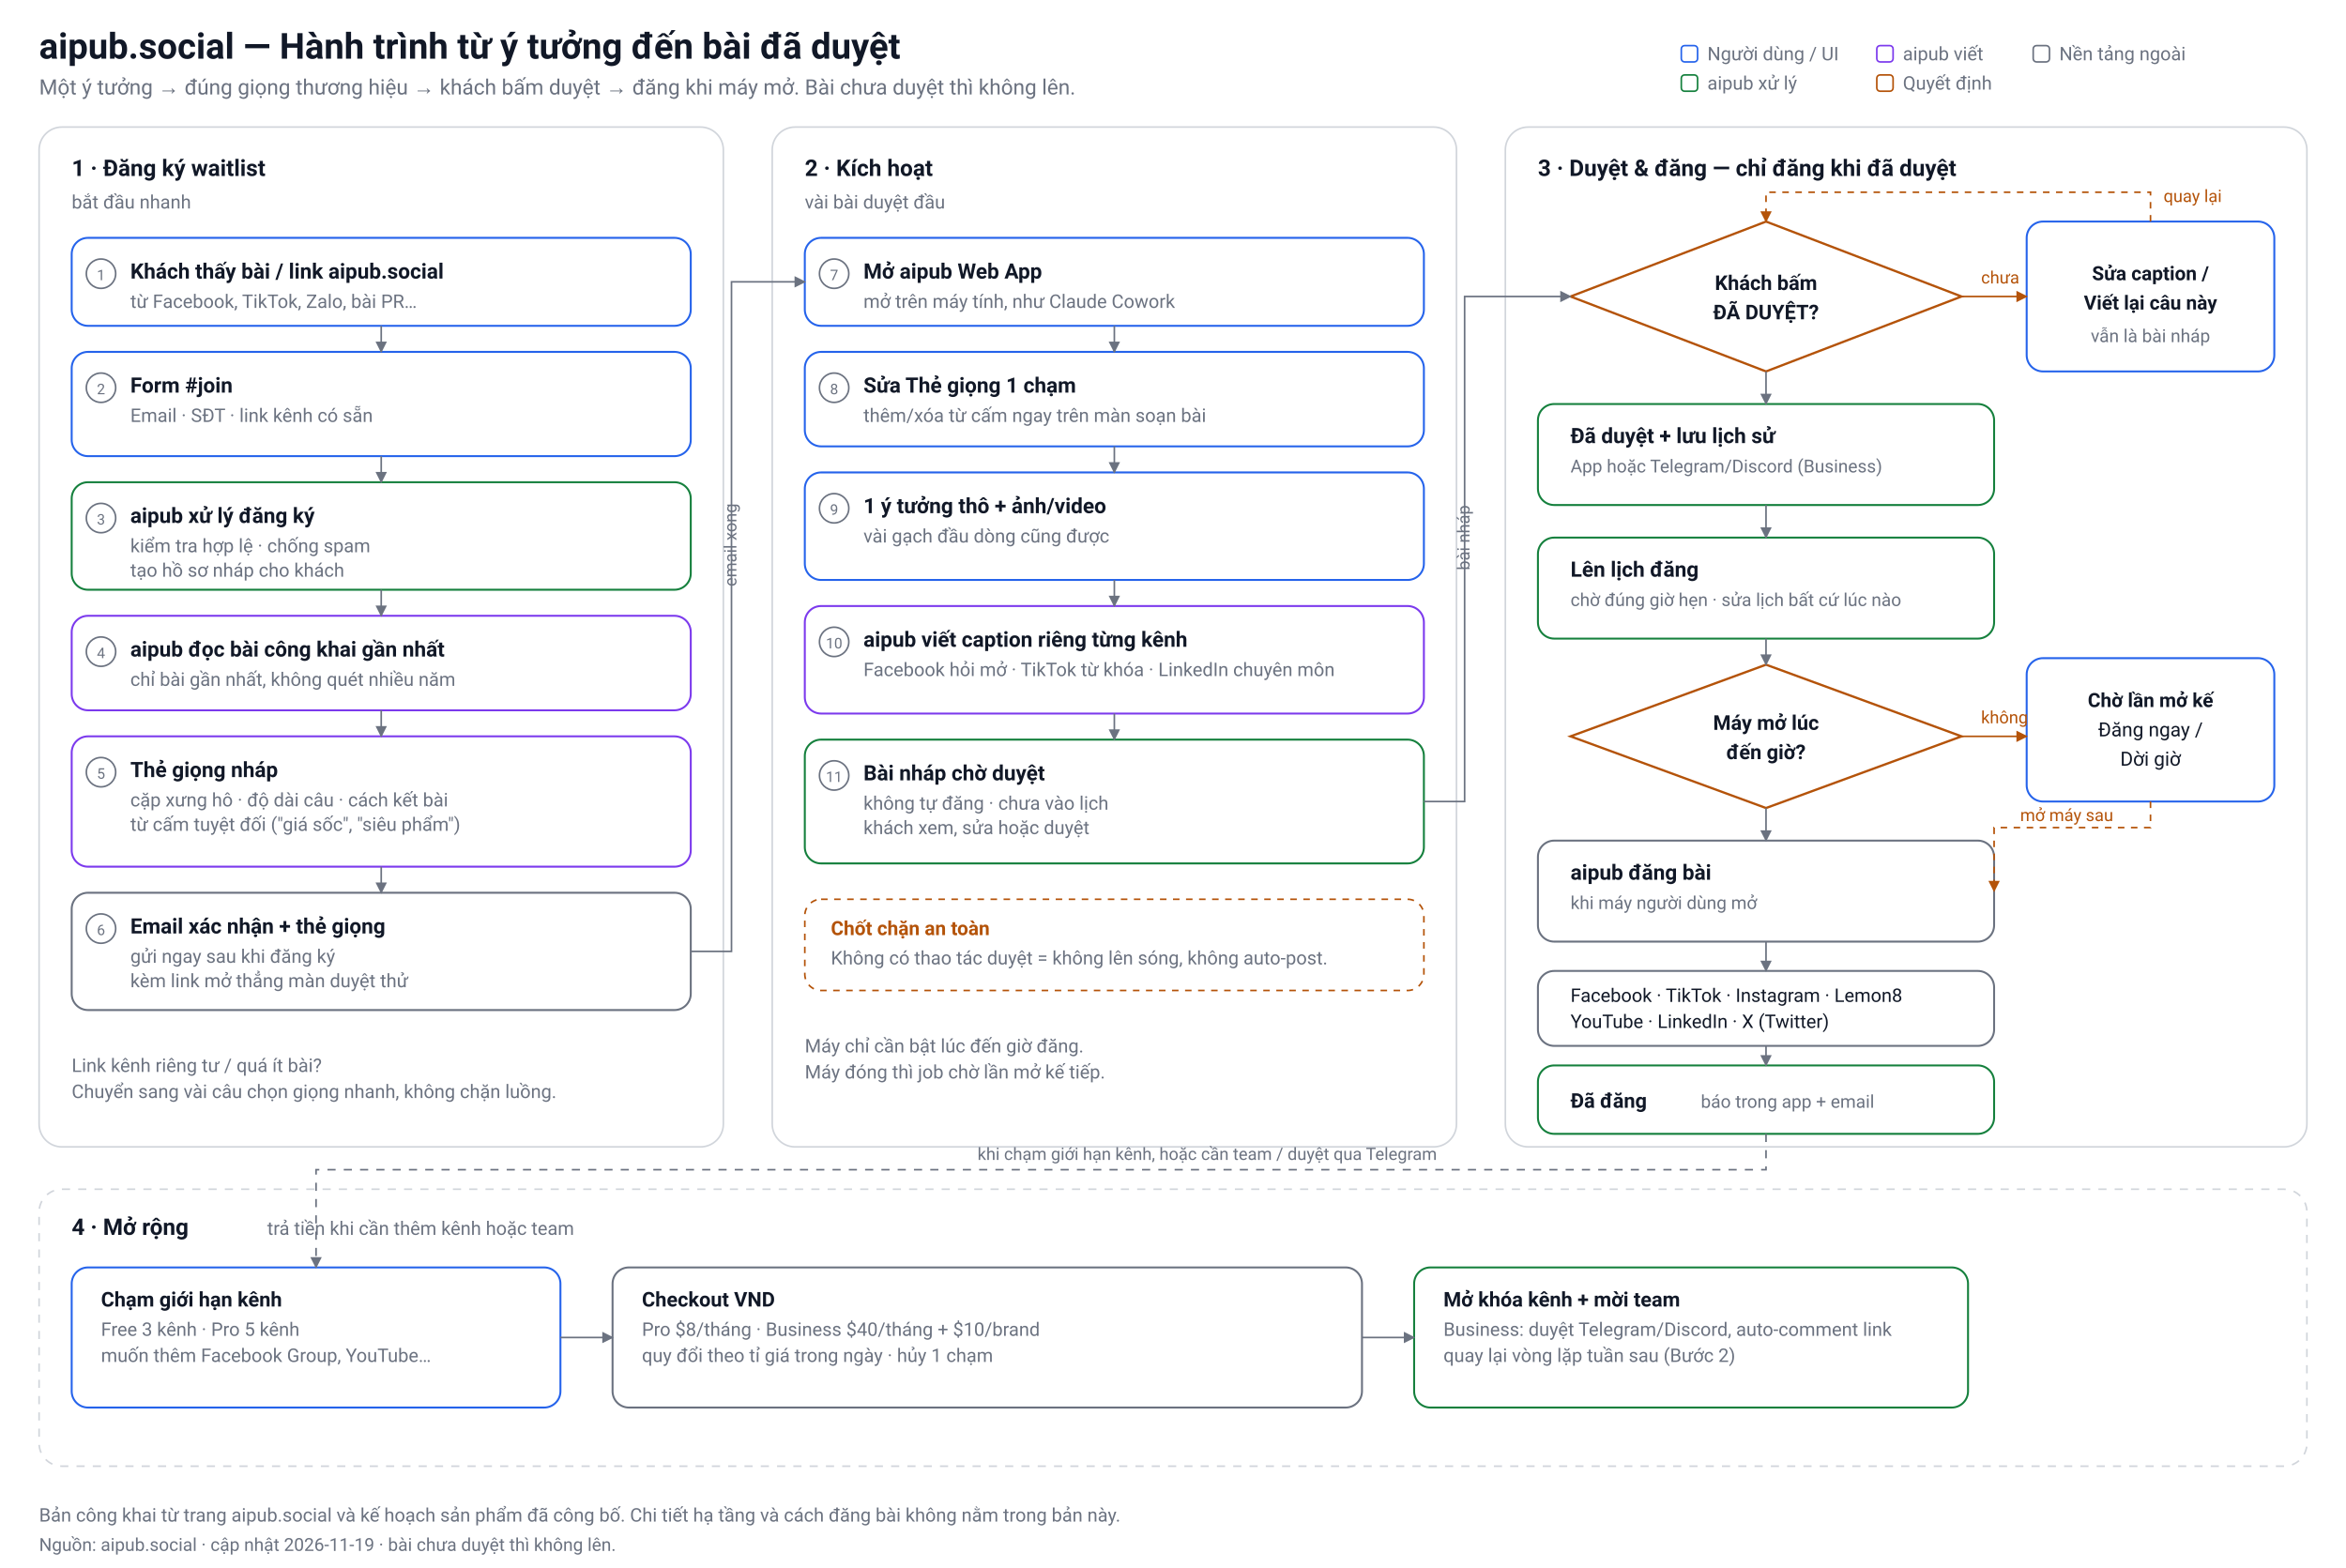
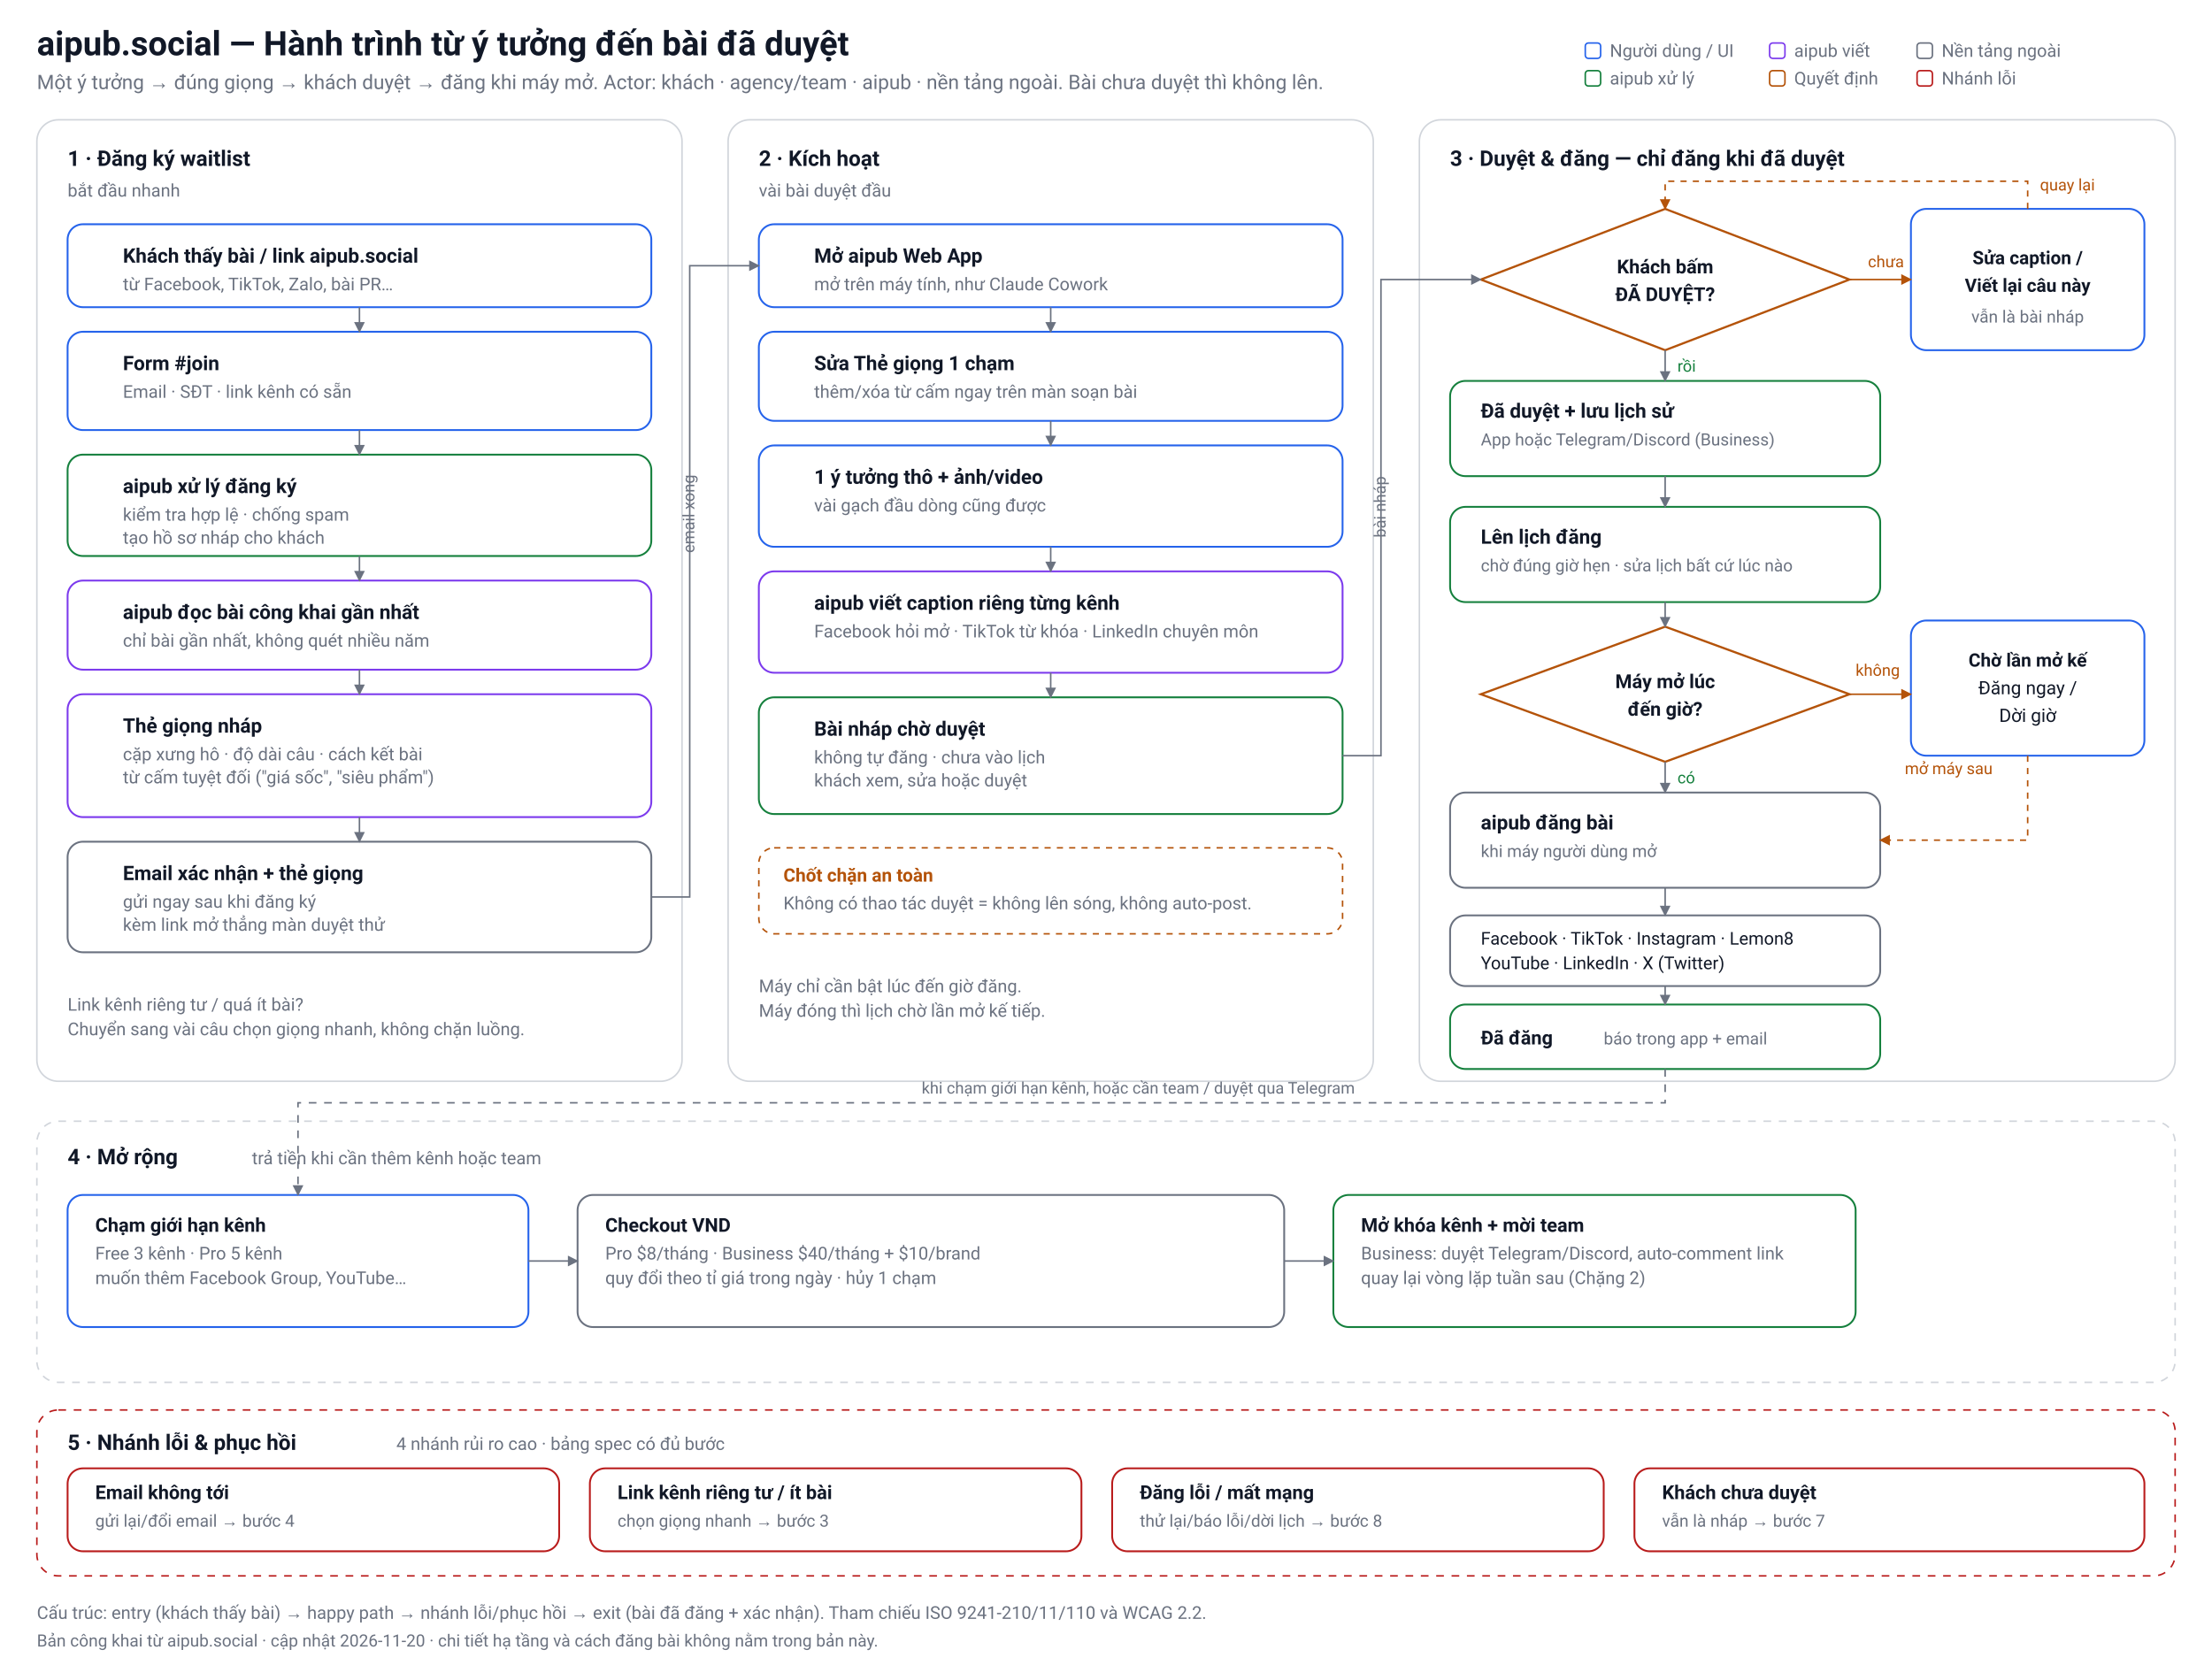
- <svg xmlns="http://www.w3.org/2000/svg" viewBox="0 0 1440 962" role="img" aria-labelledby="t d" font-family="ui-sans-serif, system-ui, -apple-system, 'Segoe UI', Roboto, 'Helvetica Neue', Arial, sans-serif">
+ <svg xmlns="http://www.w3.org/2000/svg" viewBox="0 0 1440 1084" role="img" aria-labelledby="t d" font-family="ui-sans-serif, system-ui, -apple-system, 'Segoe UI', Roboto, 'Helvetica Neue', Arial, sans-serif">
  <defs>
    <marker id="arrow" viewBox="0 0 10 10" refX="9" refY="5" markerWidth="7" markerHeight="7" orient="auto-start-reverse">
      <path d="M 0 0 L 10 5 L 0 10 z" fill="var(--muted, #6b7280)" />
    </marker>
    <marker id="arrow-warn" viewBox="0 0 10 10" refX="9" refY="5" markerWidth="7" markerHeight="7" orient="auto-start-reverse">
      <path d="M 0 0 L 10 5 L 0 10 z" fill="var(--warning, #b45309)" />
    </marker>
  </defs>
  <text x="24" y="36" font-size="22" font-weight="700" fill="var(--fg, #111827)">aipub.social — Hành trình từ ý tưởng đến bài đã duyệt</text>
-   <text x="24" y="58" font-size="13" fill="var(--muted, #6b7280)">Một ý tưởng → đúng giọng thương hiệu → khách bấm duyệt → đăng khi máy mở. Bài chưa duyệt thì không lên.</text>
+   <text x="24" y="58" font-size="13" fill="var(--muted, #6b7280)">Một ý tưởng → đúng giọng → khách duyệt → đăng khi máy mở. Actor: khách · agency/team · aipub · nền tảng ngoài. Bài chưa duyệt thì không lên.</text>
  <g font-size="11.5" fill="var(--muted, #6b7280)">
    <rect x="1032" y="28" width="10" height="10" rx="2" fill="var(--surface, #fff)" stroke="var(--c1, #2563eb)" />
    <text x="1048" y="37">Người dùng / UI</text>
    <rect x="1032" y="46" width="10" height="10" rx="2" fill="var(--surface, #fff)" stroke="var(--success, #15803d)" />
    <text x="1048" y="55">aipub xử lý</text>
    <rect x="1152" y="28" width="10" height="10" rx="2" fill="var(--surface, #fff)" stroke="var(--c2, #7c3aed)" />
    <text x="1168" y="37">aipub viết</text>
    <rect x="1152" y="46" width="10" height="10" rx="2" fill="var(--surface, #fff)" stroke="var(--warning, #b45309)" />
    <text x="1168" y="55">Quyết định</text>
    <rect x="1248" y="28" width="10" height="10" rx="2" fill="var(--surface, #fff)" stroke="var(--muted, #6b7280)" />
    <text x="1264" y="37">Nền tảng ngoài</text>
+     <rect x="1248" y="46" width="10" height="10" rx="2" fill="var(--surface, #fff)" stroke="var(--error, #b91c1c)" />
+     <text x="1264" y="55">Nhánh lỗi</text>
  </g>
  <rect x="24" y="78" width="420" height="626" rx="14" fill="none" stroke="var(--border, #d1d5db)" />
  <rect x="474" y="78" width="420" height="626" rx="14" fill="none" stroke="var(--border, #d1d5db)" />
  <rect x="924" y="78" width="492" height="626" rx="14" fill="none" stroke="var(--border, #d1d5db)" />
  <rect x="24" y="730" width="1392" height="170" rx="14" fill="none" stroke="var(--border, #d1d5db)" stroke-dasharray="5 5" />
  <text x="44" y="108" font-size="14" font-weight="700" fill="var(--fg, #111827)">1 · Đăng ký waitlist</text>
  <text x="44" y="128" font-size="11.5" fill="var(--muted, #6b7280)">bắt đầu nhanh</text>
  <text x="494" y="108" font-size="14" font-weight="700" fill="var(--fg, #111827)">2 · Kích hoạt</text>
  <text x="494" y="128" font-size="11.5" fill="var(--muted, #6b7280)">vài bài duyệt đầu</text>
  <text x="944" y="108" font-size="14" font-weight="700" fill="var(--fg, #111827)">3 · Duyệt &amp; đăng — chỉ đăng khi đã duyệt</text>
  <text x="44" y="758" font-size="14" font-weight="700" fill="var(--fg, #111827)">4 · Mở rộng</text>
  <text x="164" y="758" font-size="11.5" fill="var(--muted, #6b7280)">trả tiền khi cần thêm kênh hoặc team</text>
  <g>
    <rect x="44" y="146" width="380" height="54" rx="10" fill="var(--surface, #fff)" stroke="var(--c1, #2563eb)" stroke-width="1.2" />
-     <circle cx="62" cy="168" r="9" fill="none" stroke="var(--muted, #6b7280)" />
-     <text x="62" y="172" text-anchor="middle" font-size="9" fill="var(--muted, #6b7280)">1</text>
    <text x="80" y="171" font-size="13" font-weight="600" fill="var(--fg, #111827)">Khách thấy bài / link aipub.social</text>
    <text x="80" y="189" font-size="11.5" fill="var(--muted, #6b7280)">từ Facebook, TikTok, Zalo, bài PR…</text>
  </g>
  <g>
    <rect x="44" y="216" width="380" height="64" rx="10" fill="var(--surface, #fff)" stroke="var(--c1, #2563eb)" stroke-width="1.2" />
-     <circle cx="62" cy="238" r="9" fill="none" stroke="var(--muted, #6b7280)" />
-     <text x="62" y="242" text-anchor="middle" font-size="9" fill="var(--muted, #6b7280)">2</text>
    <text x="80" y="241" font-size="13" font-weight="600" fill="var(--fg, #111827)">Form #join</text>
    <text x="80" y="259" font-size="11.5" fill="var(--muted, #6b7280)">Email · SĐT · link kênh có sẵn</text>
  </g>
  <g>
    <rect x="44" y="296" width="380" height="66" rx="10" fill="var(--surface, #fff)" stroke="var(--success, #15803d)" stroke-width="1.2" />
-     <circle cx="62" cy="318" r="9" fill="none" stroke="var(--muted, #6b7280)" />
-     <text x="62" y="322" text-anchor="middle" font-size="9" fill="var(--muted, #6b7280)">3</text>
    <text x="80" y="321" font-size="13" font-weight="600" fill="var(--fg, #111827)">aipub xử lý đăng ký</text>
    <text x="80" y="339" font-size="11.5" fill="var(--muted, #6b7280)">kiểm tra hợp lệ · chống spam</text>
    <text x="80" y="354" font-size="11.5" fill="var(--muted, #6b7280)">tạo hồ sơ nháp cho khách</text>
  </g>
  <g>
    <rect x="44" y="378" width="380" height="58" rx="10" fill="var(--surface, #fff)" stroke="var(--c2, #7c3aed)" stroke-width="1.2" />
-     <circle cx="62" cy="400" r="9" fill="none" stroke="var(--muted, #6b7280)" />
-     <text x="62" y="404" text-anchor="middle" font-size="9" fill="var(--muted, #6b7280)">4</text>
    <text x="80" y="403" font-size="13" font-weight="600" fill="var(--fg, #111827)">aipub đọc bài công khai gần nhất</text>
    <text x="80" y="421" font-size="11.5" fill="var(--muted, #6b7280)">chỉ bài gần nhất, không quét nhiều năm</text>
  </g>
  <g>
    <rect x="44" y="452" width="380" height="80" rx="10" fill="var(--surface, #fff)" stroke="var(--c2, #7c3aed)" stroke-width="1.2" />
-     <circle cx="62" cy="474" r="9" fill="none" stroke="var(--muted, #6b7280)" />
-     <text x="62" y="478" text-anchor="middle" font-size="9" fill="var(--muted, #6b7280)">5</text>
    <text x="80" y="477" font-size="13" font-weight="600" fill="var(--fg, #111827)">Thẻ giọng nháp</text>
    <text x="80" y="495" font-size="11.5" fill="var(--muted, #6b7280)">cặp xưng hô · độ dài câu · cách kết bài</text>
    <text x="80" y="510" font-size="11.5" fill="var(--muted, #6b7280)">từ cấm tuyệt đối ("giá sốc", "siêu phẩm")</text>
  </g>
  <g>
    <rect x="44" y="548" width="380" height="72" rx="10" fill="var(--surface, #fff)" stroke="var(--muted, #6b7280)" stroke-width="1.2" />
-     <circle cx="62" cy="570" r="9" fill="none" stroke="var(--muted, #6b7280)" />
-     <text x="62" y="574" text-anchor="middle" font-size="9" fill="var(--muted, #6b7280)">6</text>
    <text x="80" y="573" font-size="13" font-weight="600" fill="var(--fg, #111827)">Email xác nhận + thẻ giọng</text>
    <text x="80" y="591" font-size="11.5" fill="var(--muted, #6b7280)">gửi ngay sau khi đăng ký</text>
    <text x="80" y="606" font-size="11.5" fill="var(--muted, #6b7280)">kèm link mở thẳng màn duyệt thử</text>
  </g>
  <text x="44" y="658" font-size="11.5" fill="var(--muted, #6b7280)">Link kênh riêng tư / quá ít bài?</text>
  <text x="44" y="674" font-size="11.5" fill="var(--muted, #6b7280)">Chuyển sang vài câu chọn giọng nhanh, không chặn luồng.</text>
  <path d="M 234 200 V 216" fill="none" stroke="var(--muted, #6b7280)" marker-end="url(#arrow)" />
  <path d="M 234 280 V 296" fill="none" stroke="var(--muted, #6b7280)" marker-end="url(#arrow)" />
  <path d="M 234 362 V 378" fill="none" stroke="var(--muted, #6b7280)" marker-end="url(#arrow)" />
  <path d="M 234 436 V 452" fill="none" stroke="var(--muted, #6b7280)" marker-end="url(#arrow)" />
  <path d="M 234 532 V 548" fill="none" stroke="var(--muted, #6b7280)" marker-end="url(#arrow)" />
  <g>
    <rect x="494" y="146" width="380" height="54" rx="10" fill="var(--surface, #fff)" stroke="var(--c1, #2563eb)" stroke-width="1.2" />
-     <circle cx="512" cy="168" r="9" fill="none" stroke="var(--muted, #6b7280)" />
-     <text x="512" y="172" text-anchor="middle" font-size="9" fill="var(--muted, #6b7280)">7</text>
    <text x="530" y="171" font-size="13" font-weight="600" fill="var(--fg, #111827)">Mở aipub Web App</text>
    <text x="530" y="189" font-size="11.5" fill="var(--muted, #6b7280)">mở trên máy tính, như Claude Cowork</text>
  </g>
  <g>
    <rect x="494" y="216" width="380" height="58" rx="10" fill="var(--surface, #fff)" stroke="var(--c1, #2563eb)" stroke-width="1.2" />
-     <circle cx="512" cy="238" r="9" fill="none" stroke="var(--muted, #6b7280)" />
-     <text x="512" y="242" text-anchor="middle" font-size="9" fill="var(--muted, #6b7280)">8</text>
    <text x="530" y="241" font-size="13" font-weight="600" fill="var(--fg, #111827)">Sửa Thẻ giọng 1 chạm</text>
    <text x="530" y="259" font-size="11.5" fill="var(--muted, #6b7280)">thêm/xóa từ cấm ngay trên màn soạn bài</text>
  </g>
  <g>
    <rect x="494" y="290" width="380" height="66" rx="10" fill="var(--surface, #fff)" stroke="var(--c1, #2563eb)" stroke-width="1.2" />
-     <circle cx="512" cy="312" r="9" fill="none" stroke="var(--muted, #6b7280)" />
-     <text x="512" y="316" text-anchor="middle" font-size="9" fill="var(--muted, #6b7280)">9</text>
    <text x="530" y="315" font-size="13" font-weight="600" fill="var(--fg, #111827)">1 ý tưởng thô + ảnh/video</text>
    <text x="530" y="333" font-size="11.5" fill="var(--muted, #6b7280)">vài gạch đầu dòng cũng được</text>
  </g>
  <g>
    <rect x="494" y="372" width="380" height="66" rx="10" fill="var(--surface, #fff)" stroke="var(--c2, #7c3aed)" stroke-width="1.2" />
-     <circle cx="512" cy="394" r="9" fill="none" stroke="var(--muted, #6b7280)" />
-     <text x="512" y="398" text-anchor="middle" font-size="9" fill="var(--muted, #6b7280)">10</text>
    <text x="530" y="397" font-size="13" font-weight="600" fill="var(--fg, #111827)">aipub viết caption riêng từng kênh</text>
    <text x="530" y="415" font-size="11.5" fill="var(--muted, #6b7280)">Facebook hỏi mở · TikTok từ khóa · LinkedIn chuyên môn</text>
  </g>
  <g>
    <rect x="494" y="454" width="380" height="76" rx="10" fill="var(--surface, #fff)" stroke="var(--success, #15803d)" stroke-width="1.2" />
-     <circle cx="512" cy="476" r="9" fill="none" stroke="var(--muted, #6b7280)" />
-     <text x="512" y="480" text-anchor="middle" font-size="9" fill="var(--muted, #6b7280)">11</text>
    <text x="530" y="479" font-size="13" font-weight="600" fill="var(--fg, #111827)">Bài nháp chờ duyệt</text>
    <text x="530" y="497" font-size="11.5" fill="var(--muted, #6b7280)">không tự đăng · chưa vào lịch</text>
    <text x="530" y="512" font-size="11.5" fill="var(--muted, #6b7280)">khách xem, sửa hoặc duyệt</text>
  </g>
  <rect x="494" y="552" width="380" height="56" rx="10" fill="none" stroke="var(--warning, #b45309)" stroke-dasharray="4 4" />
  <text x="510" y="574" font-size="12" font-weight="600" fill="var(--warning, #b45309)">Chốt chặn an toàn</text>
  <text x="510" y="592" font-size="11.5" fill="var(--muted, #6b7280)">Không có thao tác duyệt = không lên sóng, không auto-post.</text>
  <text x="494" y="646" font-size="11.5" fill="var(--muted, #6b7280)">Máy chỉ cần bật lúc đến giờ đăng.</text>
-   <text x="494" y="662" font-size="11.5" fill="var(--muted, #6b7280)">Máy đóng thì job chờ lần mở kế tiếp.</text>
+   <text x="494" y="662" font-size="11.5" fill="var(--muted, #6b7280)">Máy đóng thì lịch chờ lần mở kế tiếp.</text>
  <path d="M 684 200 V 216" fill="none" stroke="var(--muted, #6b7280)" marker-end="url(#arrow)" />
  <path d="M 684 274 V 290" fill="none" stroke="var(--muted, #6b7280)" marker-end="url(#arrow)" />
  <path d="M 684 356 V 372" fill="none" stroke="var(--muted, #6b7280)" marker-end="url(#arrow)" />
  <path d="M 684 438 V 454" fill="none" stroke="var(--muted, #6b7280)" marker-end="url(#arrow)" />
  <g>
    <polygon points="1084,136 1204,182 1084,228 964,182" fill="var(--surface, #fff)" stroke="var(--warning, #b45309)" stroke-width="1.4" />
    <text x="1084" y="178" text-anchor="middle" font-size="12.5" font-weight="600" fill="var(--fg, #111827)">Khách bấm</text>
    <text x="1084" y="196" text-anchor="middle" font-size="12.5" font-weight="600" fill="var(--fg, #111827)">ĐÃ DUYỆT?</text>
  </g>
  <g>
    <rect x="1244" y="136" width="152" height="92" rx="10" fill="var(--surface, #fff)" stroke="var(--c1, #2563eb)" stroke-width="1.2" />
    <text x="1320" y="172" text-anchor="middle" font-size="12" font-weight="600" fill="var(--fg, #111827)">Sửa caption /</text>
    <text x="1320" y="190" text-anchor="middle" font-size="12" font-weight="600" fill="var(--fg, #111827)">Viết lại câu này</text>
    <text x="1320" y="210" text-anchor="middle" font-size="11" fill="var(--muted, #6b7280)">vẫn là bài nháp</text>
  </g>
  <g>
    <rect x="944" y="248" width="280" height="62" rx="10" fill="var(--surface, #fff)" stroke="var(--success, #15803d)" stroke-width="1.2" />
    <text x="964" y="272" font-size="13" font-weight="600" fill="var(--fg, #111827)">Đã duyệt + lưu lịch sử</text>
    <text x="964" y="290" font-size="11" fill="var(--muted, #6b7280)">App hoặc Telegram/Discord (Business)</text>
  </g>
  <g>
    <rect x="944" y="330" width="280" height="62" rx="10" fill="var(--surface, #fff)" stroke="var(--success, #15803d)" stroke-width="1.2" />
    <text x="964" y="354" font-size="13" font-weight="600" fill="var(--fg, #111827)">Lên lịch đăng</text>
    <text x="964" y="372" font-size="11" fill="var(--muted, #6b7280)">chờ đúng giờ hẹn · sửa lịch bất cứ lúc nào</text>
  </g>
  <g>
    <polygon points="1084,408 1204,452 1084,496 964,452" fill="var(--surface, #fff)" stroke="var(--warning, #b45309)" stroke-width="1.4" />
    <text x="1084" y="448" text-anchor="middle" font-size="12.5" font-weight="600" fill="var(--fg, #111827)">Máy mở lúc</text>
    <text x="1084" y="466" text-anchor="middle" font-size="12.5" font-weight="600" fill="var(--fg, #111827)">đến giờ?</text>
  </g>
  <g>
    <rect x="1244" y="404" width="152" height="88" rx="10" fill="var(--surface, #fff)" stroke="var(--c1, #2563eb)" stroke-width="1.2" />
    <text x="1320" y="434" text-anchor="middle" font-size="12" font-weight="600" fill="var(--fg, #111827)">Chờ lần mở kế</text>
    <text x="1320" y="452" text-anchor="middle" font-size="12" fill="var(--fg, #111827)">Đăng ngay /</text>
    <text x="1320" y="470" text-anchor="middle" font-size="12" fill="var(--fg, #111827)">Dời giờ</text>
  </g>
  <g>
    <rect x="944" y="516" width="280" height="62" rx="10" fill="var(--surface, #fff)" stroke="var(--muted, #6b7280)" stroke-width="1.2" />
    <text x="964" y="540" font-size="13" font-weight="600" fill="var(--fg, #111827)">aipub đăng bài</text>
    <text x="964" y="558" font-size="11" fill="var(--muted, #6b7280)">khi máy người dùng mở</text>
  </g>
  <g>
    <rect x="944" y="596" width="280" height="46" rx="10" fill="var(--surface, #fff)" stroke="var(--muted, #6b7280)" stroke-width="1.2" />
    <text x="964" y="615" font-size="11.5" fill="var(--fg, #111827)">Facebook · TikTok · Instagram · Lemon8</text>
    <text x="964" y="631" font-size="11.5" fill="var(--fg, #111827)">YouTube · LinkedIn · X (Twitter)</text>
  </g>
  <g>
    <rect x="944" y="654" width="280" height="42" rx="10" fill="var(--surface, #fff)" stroke="var(--success, #15803d)" stroke-width="1.2" />
    <text x="964" y="680" font-size="12.5" font-weight="600" fill="var(--fg, #111827)">Đã đăng</text>
    <text x="1044" y="680" font-size="11" fill="var(--muted, #6b7280)">báo trong app + email</text>
  </g>
  <path d="M 1084 228 V 248" fill="none" stroke="var(--muted, #6b7280)" marker-end="url(#arrow)" />
+   <text x="1092" y="242" font-size="10.5" fill="var(--success, #15803d)">rồi</text>
  <path d="M 1084 310 V 330" fill="none" stroke="var(--muted, #6b7280)" marker-end="url(#arrow)" />
  <path d="M 1084 392 V 408" fill="none" stroke="var(--muted, #6b7280)" marker-end="url(#arrow)" />
  <path d="M 1084 496 V 516" fill="none" stroke="var(--muted, #6b7280)" marker-end="url(#arrow)" />
+   <text x="1092" y="510" font-size="10.5" fill="var(--success, #15803d)">có</text>
  <path d="M 1084 578 V 596" fill="none" stroke="var(--muted, #6b7280)" marker-end="url(#arrow)" />
  <path d="M 1084 642 V 654" fill="none" stroke="var(--muted, #6b7280)" marker-end="url(#arrow)" />
  <path d="M 1204 182 H 1244" fill="none" stroke="var(--warning, #b45309)" marker-end="url(#arrow-warn)" />
  <text x="1216" y="174" font-size="10.5" fill="var(--warning, #b45309)">chưa</text>
  <path d="M 1320 136 V 118 H 1084 V 136" fill="none" stroke="var(--warning, #b45309)" stroke-dasharray="4 4" marker-end="url(#arrow-warn)" />
  <text x="1328" y="124" font-size="10.5" fill="var(--warning, #b45309)">quay lại</text>
  <path d="M 1204 452 H 1244" fill="none" stroke="var(--warning, #b45309)" marker-end="url(#arrow-warn)" />
-   <text x="1216" y="444" font-size="10.5" fill="var(--warning, #b45309)">không</text>
-   <path d="M 1320 492 V 508 H 1224 V 547" fill="none" stroke="var(--warning, #b45309)" stroke-dasharray="4 4" marker-end="url(#arrow-warn)" />
+   <text x="1208" y="440" font-size="10.5" fill="var(--warning, #b45309)">không</text>
+   <path d="M 1320 492 V 547 H 1224" fill="none" stroke="var(--warning, #b45309)" stroke-dasharray="4 4" marker-end="url(#arrow-warn)" />
  <text x="1240" y="504" font-size="10.5" fill="var(--warning, #b45309)">mở máy sau</text>
  <path d="M 424 584 H 449 V 173 H 494" fill="none" stroke="var(--muted, #6b7280)" marker-end="url(#arrow)" />
  <text x="452" y="360" font-size="10.5" fill="var(--muted, #6b7280)" transform="rotate(-90 452 360)">email xong</text>
  <path d="M 874 492 H 899 V 182 H 964" fill="none" stroke="var(--muted, #6b7280)" marker-end="url(#arrow)" />
  <text x="902" y="350" font-size="10.5" fill="var(--muted, #6b7280)" transform="rotate(-90 902 350)">bài nháp</text>
  <g>
    <rect x="44" y="778" width="300" height="86" rx="10" fill="var(--surface, #fff)" stroke="var(--c1, #2563eb)" stroke-width="1.2" />
    <text x="62" y="802" font-size="12.5" font-weight="600" fill="var(--fg, #111827)">Chạm giới hạn kênh</text>
    <text x="62" y="820" font-size="11.5" fill="var(--muted, #6b7280)">Free 3 kênh · Pro 5 kênh</text>
    <text x="62" y="836" font-size="11.5" fill="var(--muted, #6b7280)">muốn thêm Facebook Group, YouTube…</text>
  </g>
  <g>
    <rect x="376" y="778" width="460" height="86" rx="10" fill="var(--surface, #fff)" stroke="var(--muted, #6b7280)" stroke-width="1.2" />
    <text x="394" y="802" font-size="12.5" font-weight="600" fill="var(--fg, #111827)">Checkout VND</text>
    <text x="394" y="820" font-size="11.5" fill="var(--muted, #6b7280)">Pro $8/tháng · Business $40/tháng + $10/brand</text>
    <text x="394" y="836" font-size="11.5" fill="var(--muted, #6b7280)">quy đổi theo tỉ giá trong ngày · hủy 1 chạm</text>
  </g>
  <g>
    <rect x="868" y="778" width="340" height="86" rx="10" fill="var(--surface, #fff)" stroke="var(--success, #15803d)" stroke-width="1.2" />
    <text x="886" y="802" font-size="12.5" font-weight="600" fill="var(--fg, #111827)">Mở khóa kênh + mời team</text>
    <text x="886" y="820" font-size="11.5" fill="var(--muted, #6b7280)">Business: duyệt Telegram/Discord, auto-comment link</text>
-     <text x="886" y="836" font-size="11.5" fill="var(--muted, #6b7280)">quay lại vòng lặp tuần sau (Bước 2)</text>
+     <text x="886" y="836" font-size="11.5" fill="var(--muted, #6b7280)">quay lại vòng lặp tuần sau (Chặng 2)</text>
  </g>
  <path d="M 344 821 H 376" fill="none" stroke="var(--muted, #6b7280)" marker-end="url(#arrow)" />
  <path d="M 836 821 H 868" fill="none" stroke="var(--muted, #6b7280)" marker-end="url(#arrow)" />
  <path d="M 1084 696 V 718 H 194 V 778" fill="none" stroke="var(--muted, #6b7280)" stroke-dasharray="5 5" marker-end="url(#arrow)" />
  <text x="600" y="712" font-size="10.5" fill="var(--muted, #6b7280)">khi chạm giới hạn kênh, hoặc cần team / duyệt qua Telegram</text>
-   <text x="24" y="934" font-size="11.5" fill="var(--muted, #6b7280)">Bản công khai từ trang aipub.social và kế hoạch sản phẩm đã công bố. Chi tiết hạ tầng và cách đăng bài không nằm trong bản này.</text>
-   <text x="24" y="952" font-size="11" fill="var(--muted, #6b7280)">Nguồn: aipub.social · cập nhật 2026-11-19 · bài chưa duyệt thì không lên.</text>
+   <rect x="24" y="918" width="1392" height="108" rx="14" fill="none" stroke="var(--error, #b91c1c)" stroke-dasharray="5 5" />
+   <text x="44" y="944" font-size="14" font-weight="700" fill="var(--fg, #111827)">5 · Nhánh lỗi &amp; phục hồi</text>
+   <text x="258" y="944" font-size="11.5" fill="var(--muted, #6b7280)">4 nhánh rủi ro cao · bảng spec có đủ bước</text>
+   <g>
+     <rect x="44" y="956" width="320" height="54" rx="10" fill="var(--surface, #fff)" stroke="var(--error, #b91c1c)" stroke-width="1.2" />
+     <text x="62" y="976" font-size="12.5" font-weight="600" fill="var(--fg, #111827)">Email không tới</text>
+     <text x="62" y="994" font-size="11" fill="var(--muted, #6b7280)">gửi lại/đổi email → bước 4</text>
+   </g>
+   <g>
+     <rect x="384" y="956" width="320" height="54" rx="10" fill="var(--surface, #fff)" stroke="var(--error, #b91c1c)" stroke-width="1.2" />
+     <text x="402" y="976" font-size="12.5" font-weight="600" fill="var(--fg, #111827)">Link kênh riêng tư / ít bài</text>
+     <text x="402" y="994" font-size="11" fill="var(--muted, #6b7280)">chọn giọng nhanh → bước 3</text>
+   </g>
+   <g>
+     <rect x="724" y="956" width="320" height="54" rx="10" fill="var(--surface, #fff)" stroke="var(--error, #b91c1c)" stroke-width="1.2" />
+     <text x="742" y="976" font-size="12.5" font-weight="600" fill="var(--fg, #111827)">Đăng lỗi / mất mạng</text>
+     <text x="742" y="994" font-size="11" fill="var(--muted, #6b7280)">thử lại/báo lỗi/dời lịch → bước 8</text>
+   </g>
+   <g>
+     <rect x="1064" y="956" width="332" height="54" rx="10" fill="var(--surface, #fff)" stroke="var(--error, #b91c1c)" stroke-width="1.2" />
+     <text x="1082" y="976" font-size="12.5" font-weight="600" fill="var(--fg, #111827)">Khách chưa duyệt</text>
+     <text x="1082" y="994" font-size="11" fill="var(--muted, #6b7280)">vẫn là nháp → bước 7</text>
+   </g>
+   <text x="24" y="1054" font-size="11.5" fill="var(--muted, #6b7280)">Cấu trúc: entry (khách thấy bài) → happy path → nhánh lỗi/phục hồi → exit (bài đã đăng + xác nhận). Tham chiếu ISO 9241-210/11/110 và WCAG 2.2.</text>
+   <text x="24" y="1072" font-size="11" fill="var(--muted, #6b7280)">Bản công khai từ aipub.social · cập nhật 2026-11-20 · chi tiết hạ tầng và cách đăng bài không nằm trong bản này.</text>
</svg>
